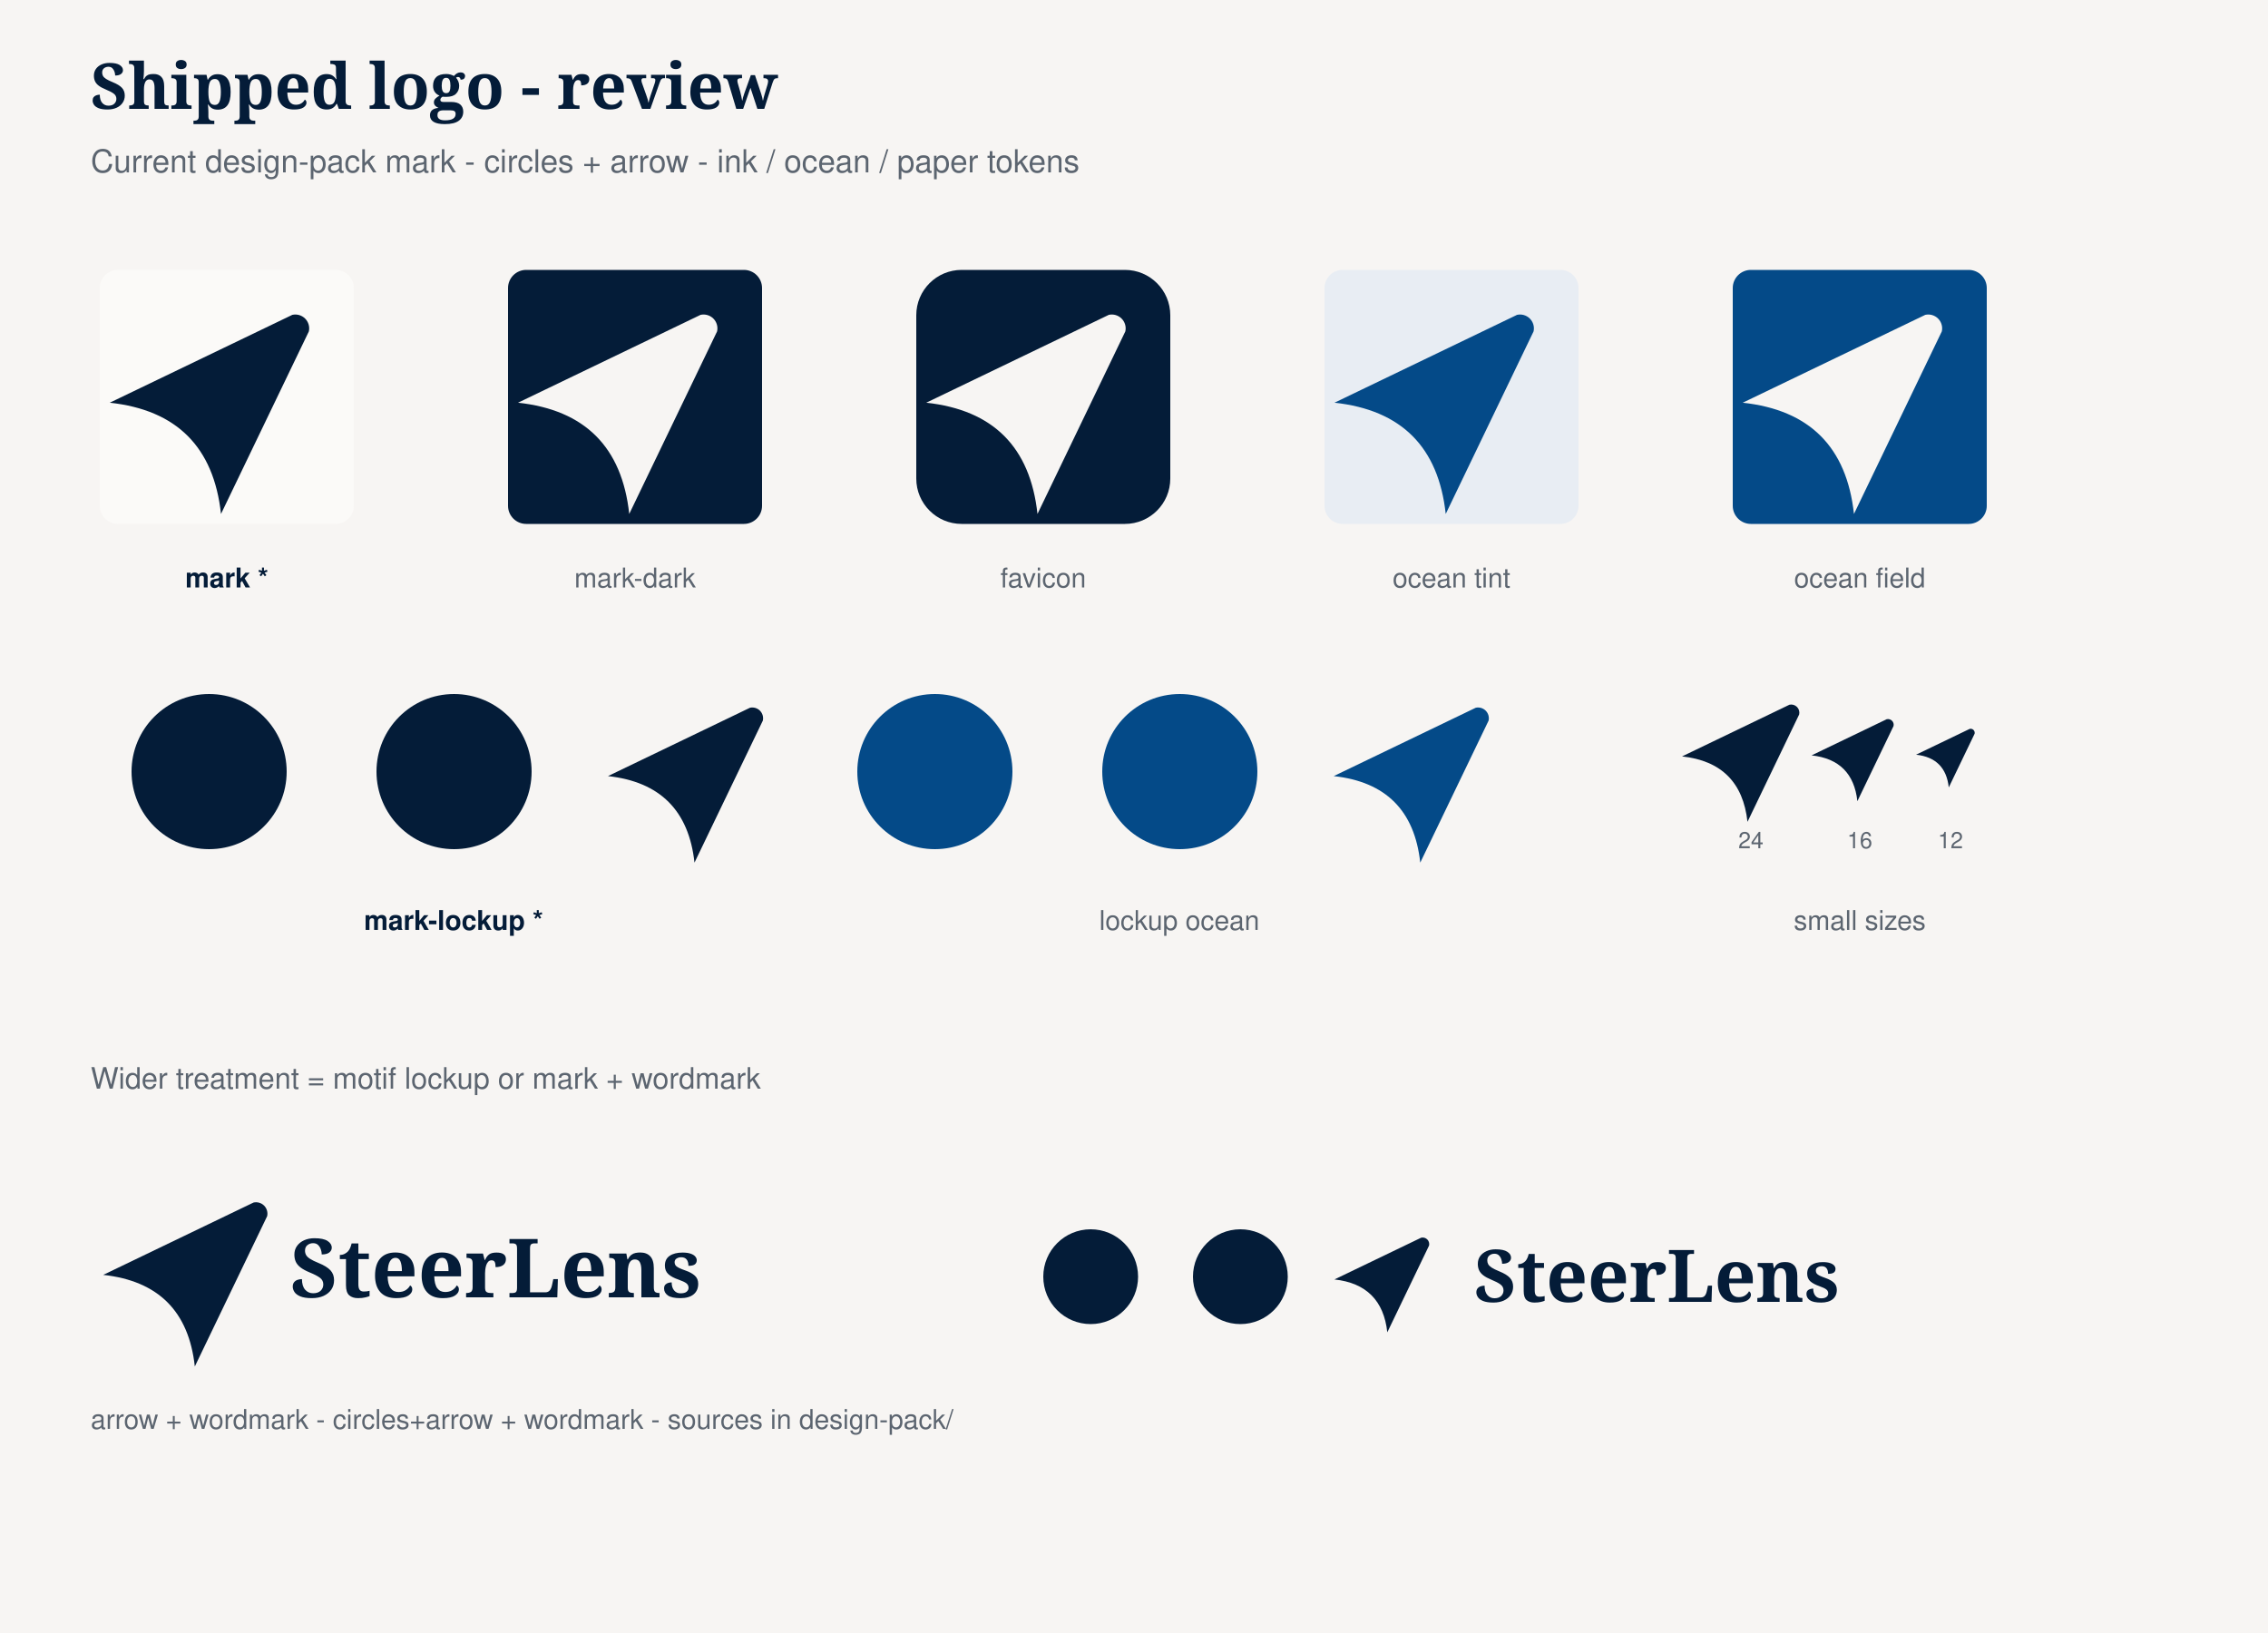
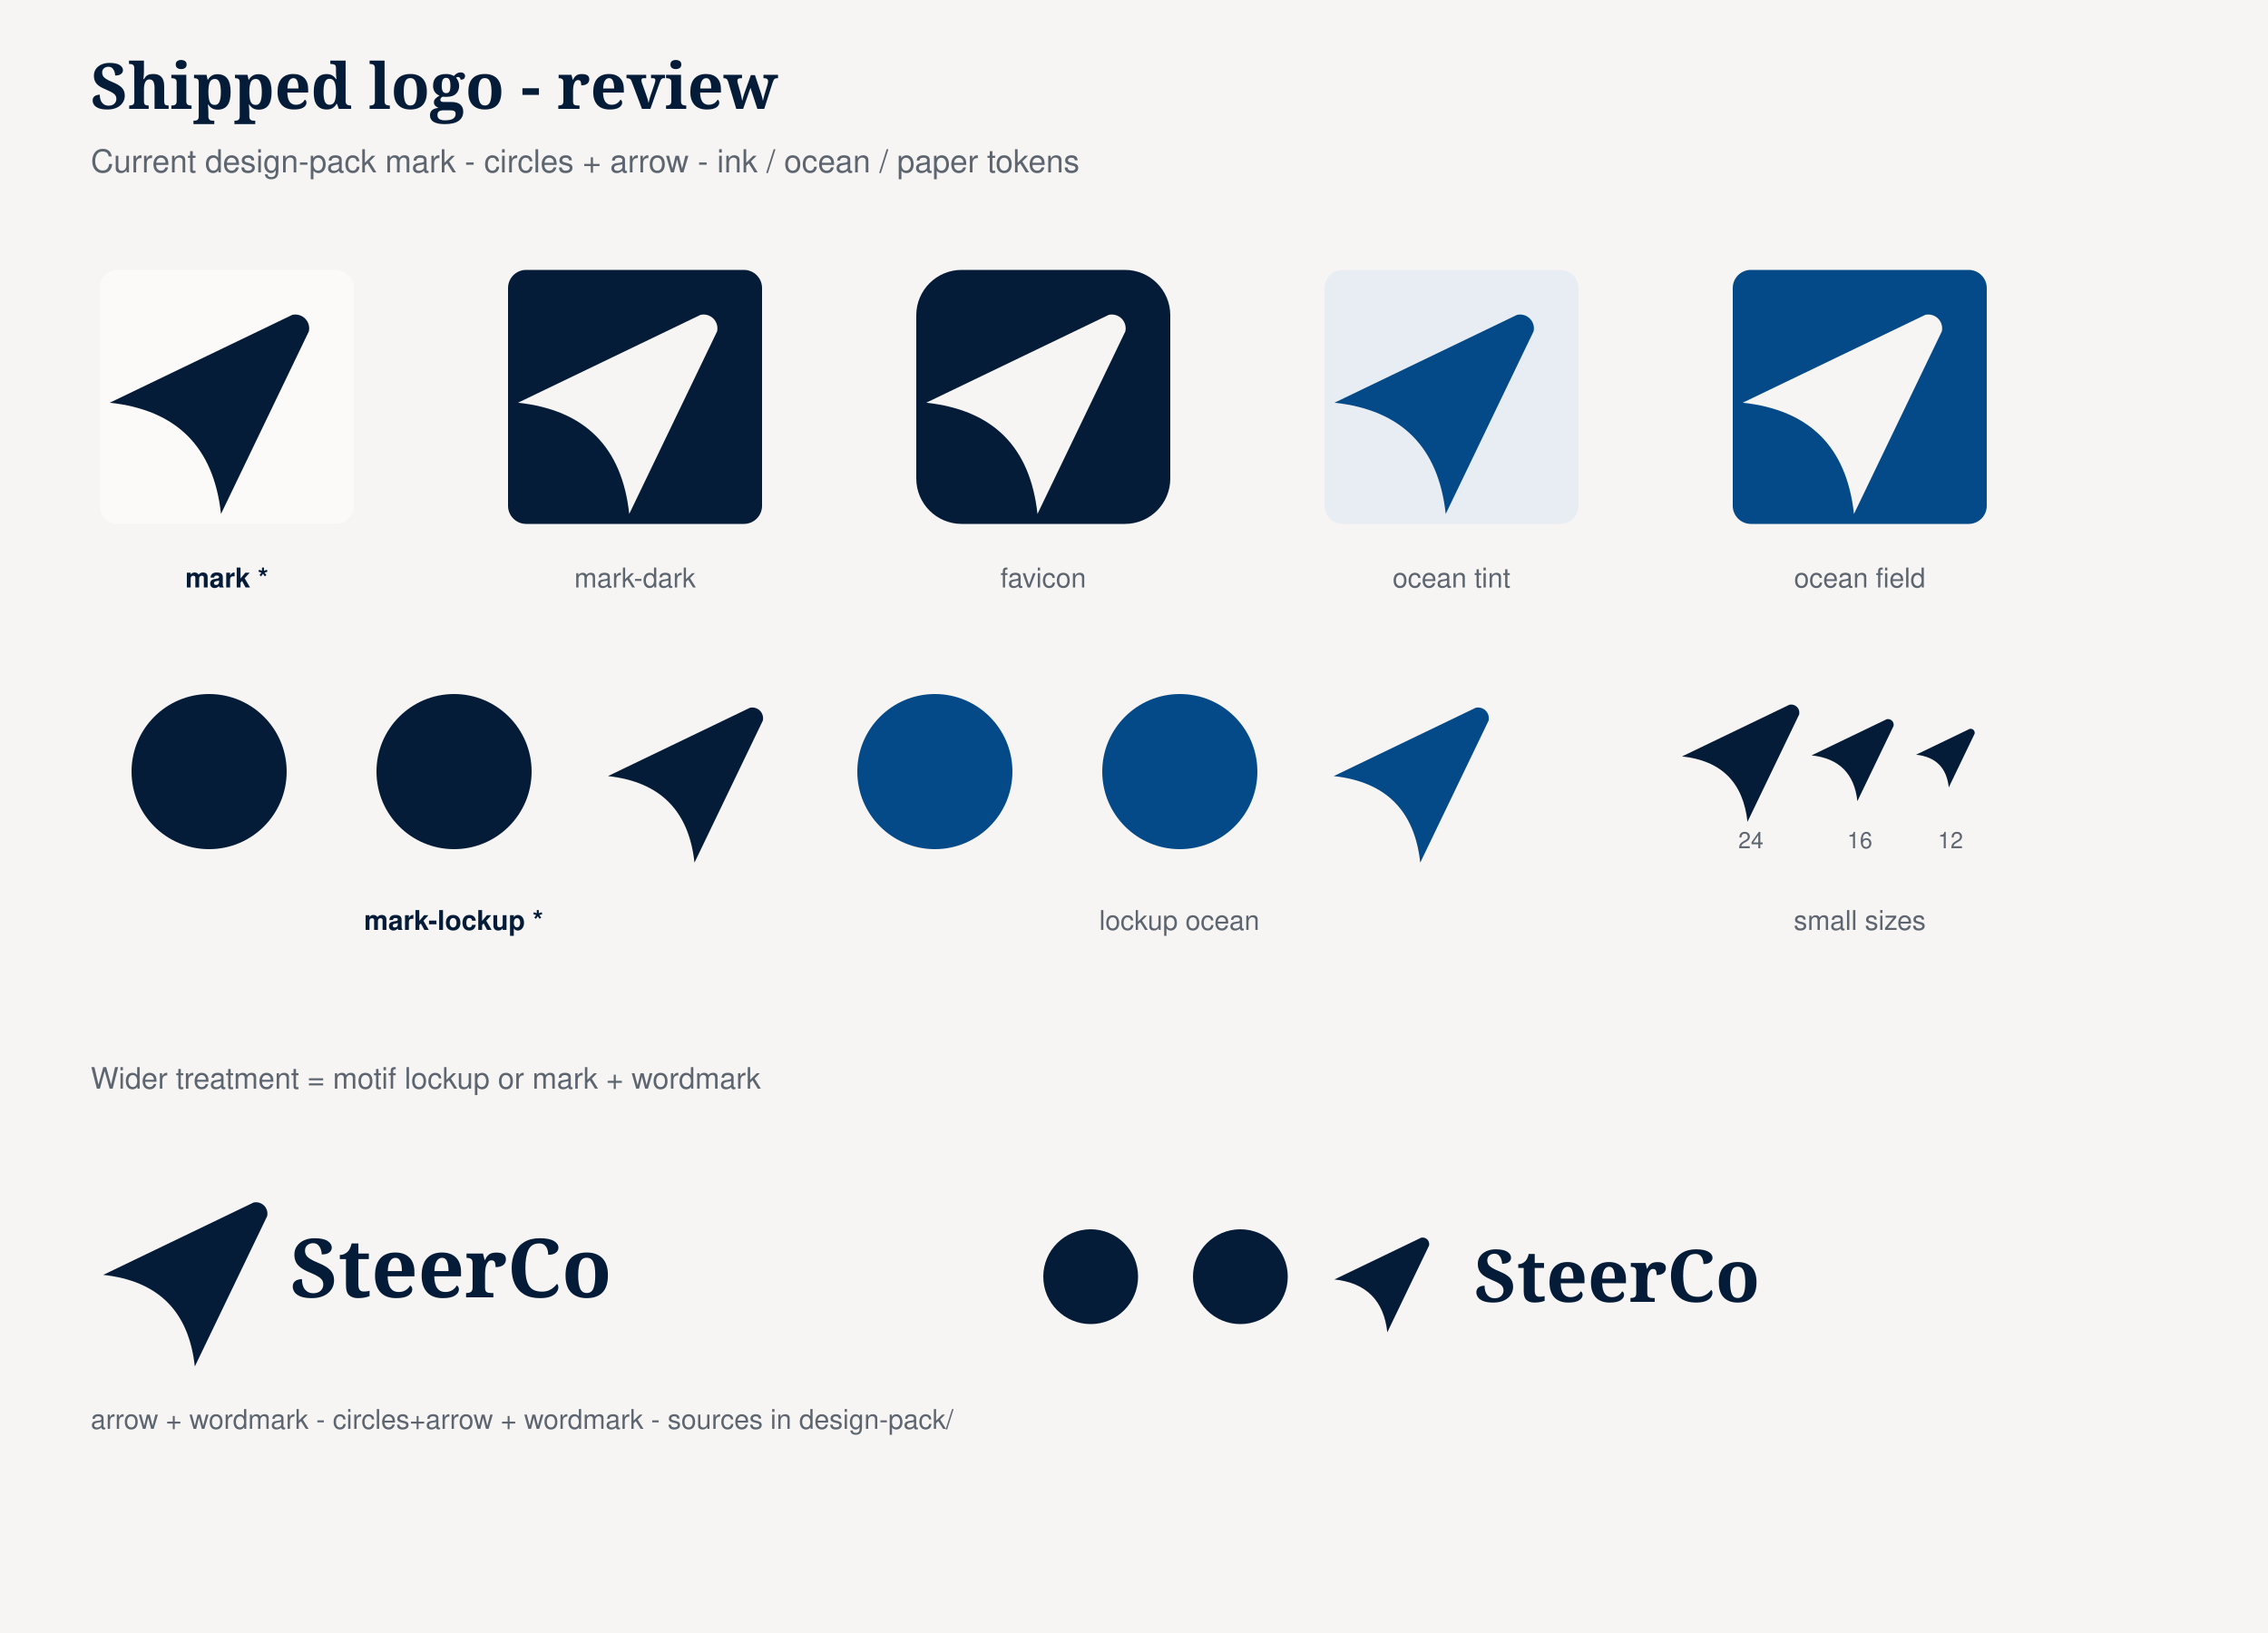
- <svg xmlns="http://www.w3.org/2000/svg" viewBox="0 0 1000 720" role="img" aria-label="SteerLens shipped logo pack review sheet">
+ <svg xmlns="http://www.w3.org/2000/svg" viewBox="0 0 1000 720" role="img" aria-label="SteerCo shipped logo pack review sheet">
  <rect width="1000" height="720" fill="#f7f5f3" />
  <text x="40" y="48" font-family="Fraunces, Georgia, serif" font-size="28" font-weight="600" fill="#041c38">Shipped logo - review</text>
  <text x="40" y="76" font-family="Helvetica, Arial, sans-serif" font-size="14" fill="#5c6570">Current design-pack mark - circles + arrow - ink / ocean / paper tokens</text>
  <defs>
    <path id="arrow" d="M 117.98 -15.16 A 18 18 0 0 1 117.98 15.16 L -130 102 Q -48 0 -130 -102 Z" />
    <g id="lockup-ink">
      <circle cx="38" cy="38" r="38" fill="#041c38" />
      <circle cx="158" cy="38" r="38" fill="#041c38" />
      <g transform="translate(278 38) scale(0.293879) rotate(-45) translate(17.3702 0)">
        <use href="#arrow" fill="#041c38" />
      </g>
    </g>
    <g id="lockup-ocean">
      <circle cx="38" cy="38" r="38" fill="#044a88" />
      <circle cx="158" cy="38" r="38" fill="#044a88" />
      <g transform="translate(278 38) scale(0.293879) rotate(-45) translate(17.3702 0)">
        <use href="#arrow" fill="#044a88" />
      </g>
    </g>
  </defs>
  <g transform="translate(100 175)">
    <rect x="-56" y="-56" width="112" height="112" rx="8" fill="#fbfaf8" />
    <g transform="scale(0.34) rotate(-45) translate(17.3702 0)">
      <use href="#arrow" fill="#041c38" />
    </g>
    <text x="0" y="84" text-anchor="middle" font-family="Helvetica, Arial, sans-serif" font-size="12" fill="#041c38" font-weight="600">mark *</text>
  </g>
  <g transform="translate(280 175)">
    <rect x="-56" y="-56" width="112" height="112" rx="8" fill="#041c38" />
    <g transform="scale(0.34) rotate(-45) translate(17.3702 0)">
      <use href="#arrow" fill="#f7f5f3" />
    </g>
    <text x="0" y="84" text-anchor="middle" font-family="Helvetica, Arial, sans-serif" font-size="12" fill="#5c6570">mark-dark</text>
  </g>
  <g transform="translate(460 175)">
    <rect x="-56" y="-56" width="112" height="112" rx="20" fill="#041c38" />
    <g transform="scale(0.34) rotate(-45) translate(17.3702 0)">
      <use href="#arrow" fill="#f7f5f3" />
    </g>
    <text x="0" y="84" text-anchor="middle" font-family="Helvetica, Arial, sans-serif" font-size="12" fill="#5c6570">favicon</text>
  </g>
  <g transform="translate(640 175)">
    <rect x="-56" y="-56" width="112" height="112" rx="8" fill="#e8edf3" />
    <g transform="scale(0.34) rotate(-45) translate(17.3702 0)">
      <use href="#arrow" fill="#044a88" />
    </g>
    <text x="0" y="84" text-anchor="middle" font-family="Helvetica, Arial, sans-serif" font-size="12" fill="#5c6570">ocean tint</text>
  </g>
  <g transform="translate(820 175)">
    <rect x="-56" y="-56" width="112" height="112" rx="8" fill="#044a88" />
    <g transform="scale(0.34) rotate(-45) translate(17.3702 0)">
      <use href="#arrow" fill="#f7f5f3" />
    </g>
    <text x="0" y="84" text-anchor="middle" font-family="Helvetica, Arial, sans-serif" font-size="12" fill="#5c6570">ocean field</text>
  </g>
  <g transform="translate(200 340)">
    <g transform="translate(-142 -34) scale(0.9)">
      <use href="#lockup-ink" />
    </g>
    <text x="0" y="70" text-anchor="middle" font-family="Helvetica, Arial, sans-serif" font-size="12" fill="#041c38" font-weight="600">mark-lockup *</text>
  </g>
  <g transform="translate(520 340)">
    <g transform="translate(-142 -34) scale(0.9)">
      <use href="#lockup-ocean" />
    </g>
    <text x="0" y="70" text-anchor="middle" font-family="Helvetica, Arial, sans-serif" font-size="12" fill="#5c6570">lockup ocean</text>
  </g>
  <g transform="translate(820 340)">
    <g transform="translate(-48 -8)">
      <g transform="translate(0 0)">
        <g transform="scale(0.20) rotate(-45) translate(17.3702 0)">
          <use href="#arrow" fill="#041c38" />
        </g>
        <text x="0" y="42" text-anchor="middle" font-family="Helvetica, Arial, sans-serif" font-size="10" fill="#5c6570">24</text>
      </g>
      <g transform="translate(48 0)">
        <g transform="scale(0.14) rotate(-45) translate(17.3702 0)">
          <use href="#arrow" fill="#041c38" />
        </g>
        <text x="0" y="42" text-anchor="middle" font-family="Helvetica, Arial, sans-serif" font-size="10" fill="#5c6570">16</text>
      </g>
      <g transform="translate(88 0)">
        <g transform="scale(0.10) rotate(-45) translate(17.3702 0)">
          <use href="#arrow" fill="#041c38" />
        </g>
        <text x="0" y="42" text-anchor="middle" font-family="Helvetica, Arial, sans-serif" font-size="10" fill="#5c6570">12</text>
      </g>
    </g>
    <text x="0" y="70" text-anchor="middle" font-family="Helvetica, Arial, sans-serif" font-size="12" fill="#5c6570">small sizes</text>
  </g>
  <g transform="translate(40 480)">
    <text x="0" y="0" font-family="Helvetica, Arial, sans-serif" font-size="13" fill="#5c6570">Wider treatment = motif lockup or mark + wordmark</text>
    <g transform="translate(48 80)">
      <g transform="scale(0.28) rotate(-45) translate(17.3702 0)">
        <use href="#arrow" fill="#041c38" />
      </g>
-       <text x="40" y="12" font-family="Fraunces, Georgia, serif" font-size="36" font-weight="600" fill="#041c38">SteerLens</text>
+       <text x="40" y="12" font-family="Fraunces, Georgia, serif" font-size="36" font-weight="600" fill="#041c38">SteerCo</text>
    </g>
    <g transform="translate(420 62)">
      <g transform="scale(0.55)">
        <use href="#lockup-ink" />
      </g>
-       <text x="190" y="32" font-family="Fraunces, Georgia, serif" font-size="32" font-weight="600" fill="#041c38">SteerLens</text>
+       <text x="190" y="32" font-family="Fraunces, Georgia, serif" font-size="32" font-weight="600" fill="#041c38">SteerCo</text>
    </g>
    <text x="0" y="150" font-family="Helvetica, Arial, sans-serif" font-size="12" fill="#5c6570">arrow + wordmark - circles+arrow + wordmark - sources in design-pack/</text>
  </g>
</svg>
